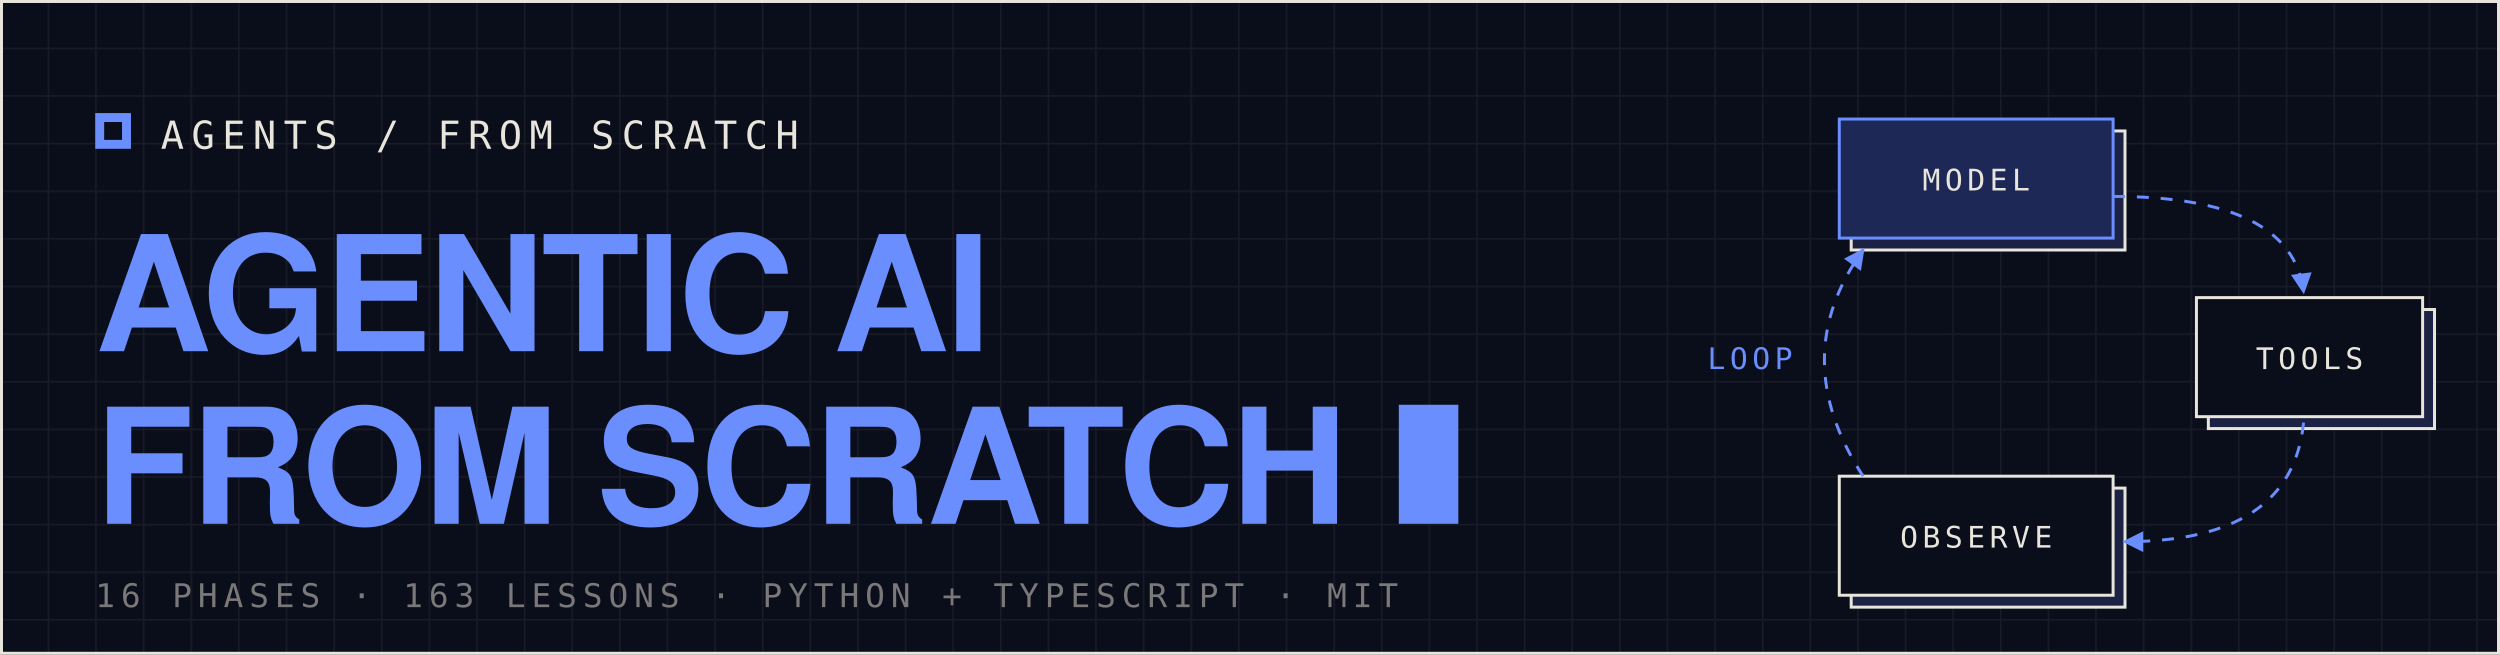
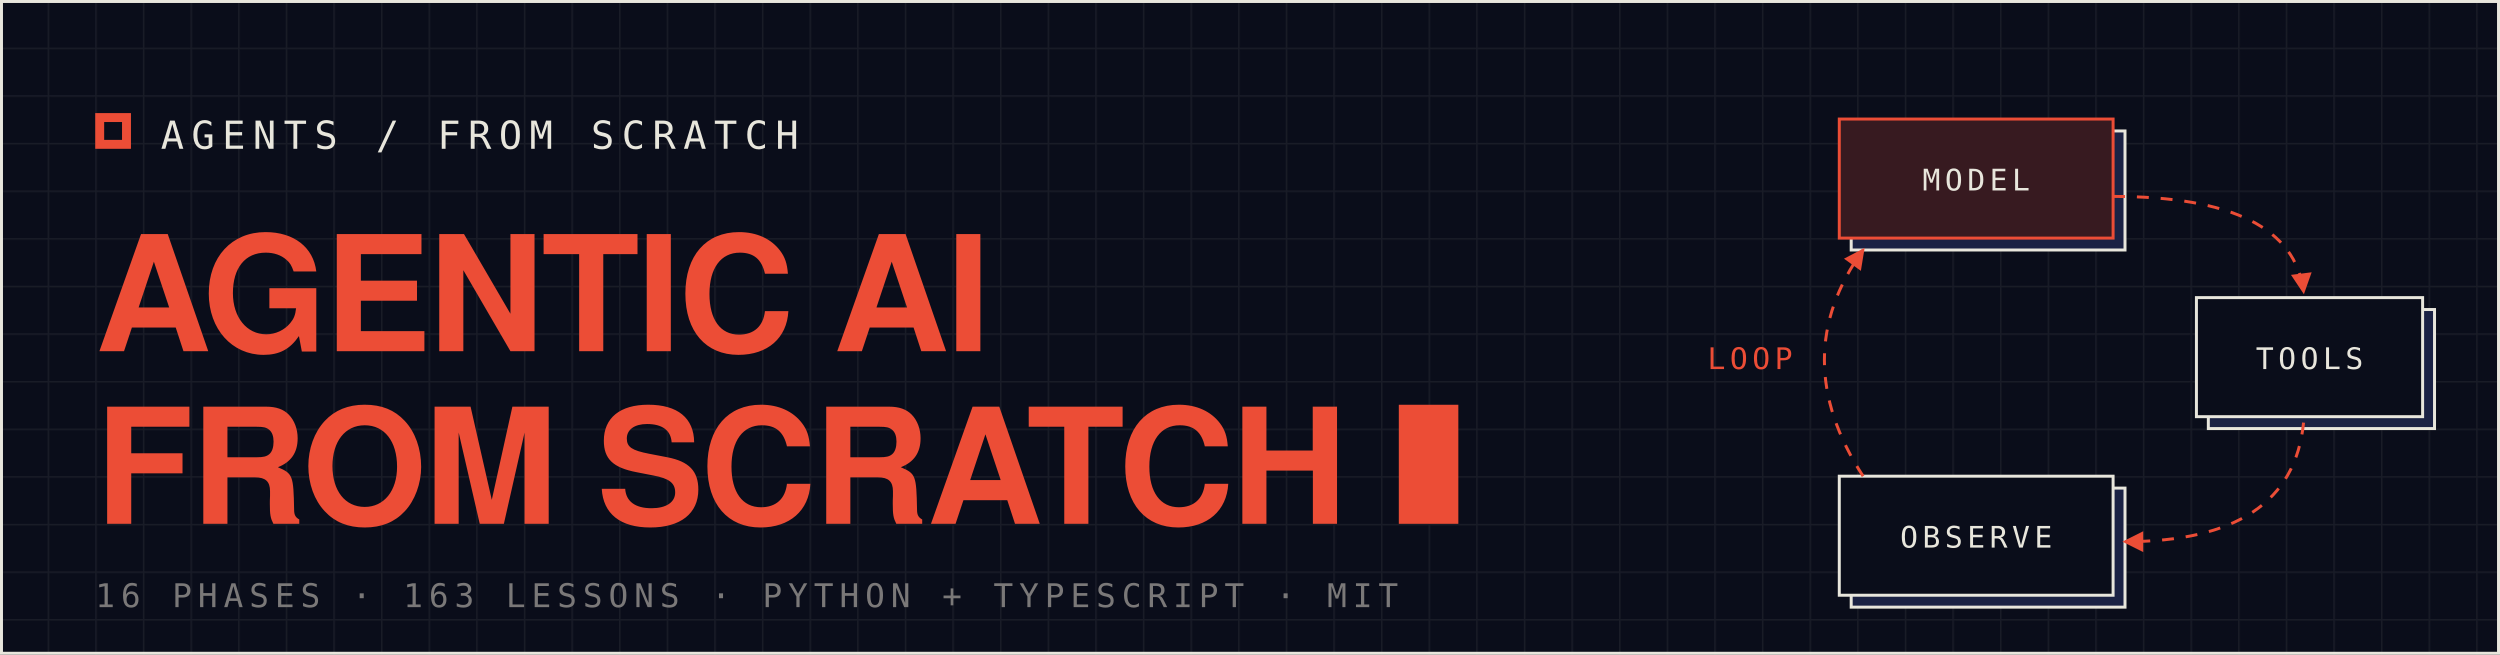
<svg xmlns="http://www.w3.org/2000/svg" width="840" height="220" viewBox="0 0 840 220">
  <defs>
    <pattern id="g" width="16" height="16" patternUnits="userSpaceOnUse">
      <path d="M16 0H0V16" fill="none" stroke="rgba(232,230,220,0.07)" stroke-width="1" />
    </pattern>
    <marker id="a" viewBox="0 0 8 8" refX="7" refY="4" markerWidth="7" markerHeight="7" orient="auto">
-       <path d="M0 0L8 4L0 8z" fill="#6b8eff" />
+       <path d="M0 0L8 4L0 8z" fill="#EC4D36" />
    </marker>
  </defs>
  <rect width="840" height="220" fill="#0a0d1a" />
  <rect width="840" height="220" fill="url(#g)" />
  <rect x="0.5" y="0.5" width="839" height="219" fill="none" stroke="#e8e6dc" />
-   <rect x="32" y="38" width="12" height="12" fill="#6b8eff" />
+   <rect x="32" y="38" width="12" height="12" fill="#EC4D36" />
  <rect x="35" y="41" width="6" height="6" fill="#0a0d1a" />
  <text x="54" y="50" font-family="'JetBrains Mono', ui-monospace, Menlo, monospace" font-size="13" letter-spacing="2.5" fill="#e8e6dc">AGENTS / FROM SCRATCH</text>
-   <text x="32" y="118" font-family="'Space Grotesk', 'Helvetica Neue', Helvetica, Arial, sans-serif" font-size="54" font-weight="700" letter-spacing="-1" fill="#6b8eff">AGENTIC AI</text>
-   <text x="32" y="176" font-family="'Space Grotesk', 'Helvetica Neue', Helvetica, Arial, sans-serif" font-size="54" font-weight="700" letter-spacing="-1" fill="#6b8eff">FROM SCRATCH</text>
-   <rect x="470" y="136" width="20" height="40" fill="#6b8eff">
+   <text x="32" y="118" font-family="'Space Grotesk', 'Helvetica Neue', Helvetica, Arial, sans-serif" font-size="54" font-weight="700" letter-spacing="-1" fill="#EC4D36">AGENTIC AI</text>
+   <text x="32" y="176" font-family="'Space Grotesk', 'Helvetica Neue', Helvetica, Arial, sans-serif" font-size="54" font-weight="700" letter-spacing="-1" fill="#EC4D36">FROM SCRATCH</text>
+   <rect x="470" y="136" width="20" height="40" fill="#EC4D36">
    <animate attributeName="opacity" values="1;1;0;0" keyTimes="0;0.5;0.5;1" dur="1.1s" repeatCount="indefinite" />
  </rect>
  <g font-family="'JetBrains Mono', ui-monospace, Menlo, monospace" font-size="10" letter-spacing="1.5" text-anchor="middle">
    <rect x="622" y="44" width="92" height="40" fill="#1b2244" stroke="#e8e6dc" />
-     <rect x="618" y="40" width="92" height="40" fill="#1d2856" stroke="#6b8eff" />
+     <rect x="618" y="40" width="92" height="40" fill="#371A20" stroke="#EC4D36" />
    <text x="664" y="64" fill="#e8e6dc">MODEL</text>
    <rect x="742" y="104" width="76" height="40" fill="#1b2244" stroke="#e8e6dc" />
    <rect x="738" y="100" width="76" height="40" fill="#0a0d1a" stroke="#e8e6dc" />
    <text x="776" y="124" fill="#e8e6dc">TOOLS</text>
    <rect x="622" y="164" width="92" height="40" fill="#1b2244" stroke="#e8e6dc" />
    <rect x="618" y="160" width="92" height="40" fill="#0a0d1a" stroke="#e8e6dc" />
    <text x="664" y="184" fill="#e8e6dc">OBSERVE</text>
-     <path d="M710 66 Q770 66 774 98" fill="none" stroke="#6b8eff" stroke-dasharray="4 4" marker-end="url(#a)" />
-     <path d="M774 142 Q770 182 714 182" fill="none" stroke="#6b8eff" stroke-dasharray="4 4" marker-end="url(#a)" />
-     <path d="M626 160 Q600 120 626 84" fill="none" stroke="#6b8eff" stroke-dasharray="4 4" marker-end="url(#a)" />
-     <text x="588" y="124" fill="#6b8eff">LOOP</text>
+     <path d="M710 66 Q770 66 774 98" fill="none" stroke="#EC4D36" stroke-dasharray="4 4" marker-end="url(#a)" />
+     <path d="M774 142 Q770 182 714 182" fill="none" stroke="#EC4D36" stroke-dasharray="4 4" marker-end="url(#a)" />
+     <path d="M626 160 Q600 120 626 84" fill="none" stroke="#EC4D36" stroke-dasharray="4 4" marker-end="url(#a)" />
+     <text x="588" y="124" fill="#EC4D36">LOOP</text>
  </g>
  <text x="32" y="204" font-family="'JetBrains Mono', ui-monospace, Menlo, monospace" font-size="11" letter-spacing="2" fill="#7a7878">16 PHASES · 163 LESSONS · PYTHON + TYPESCRIPT · MIT</text>
</svg>
